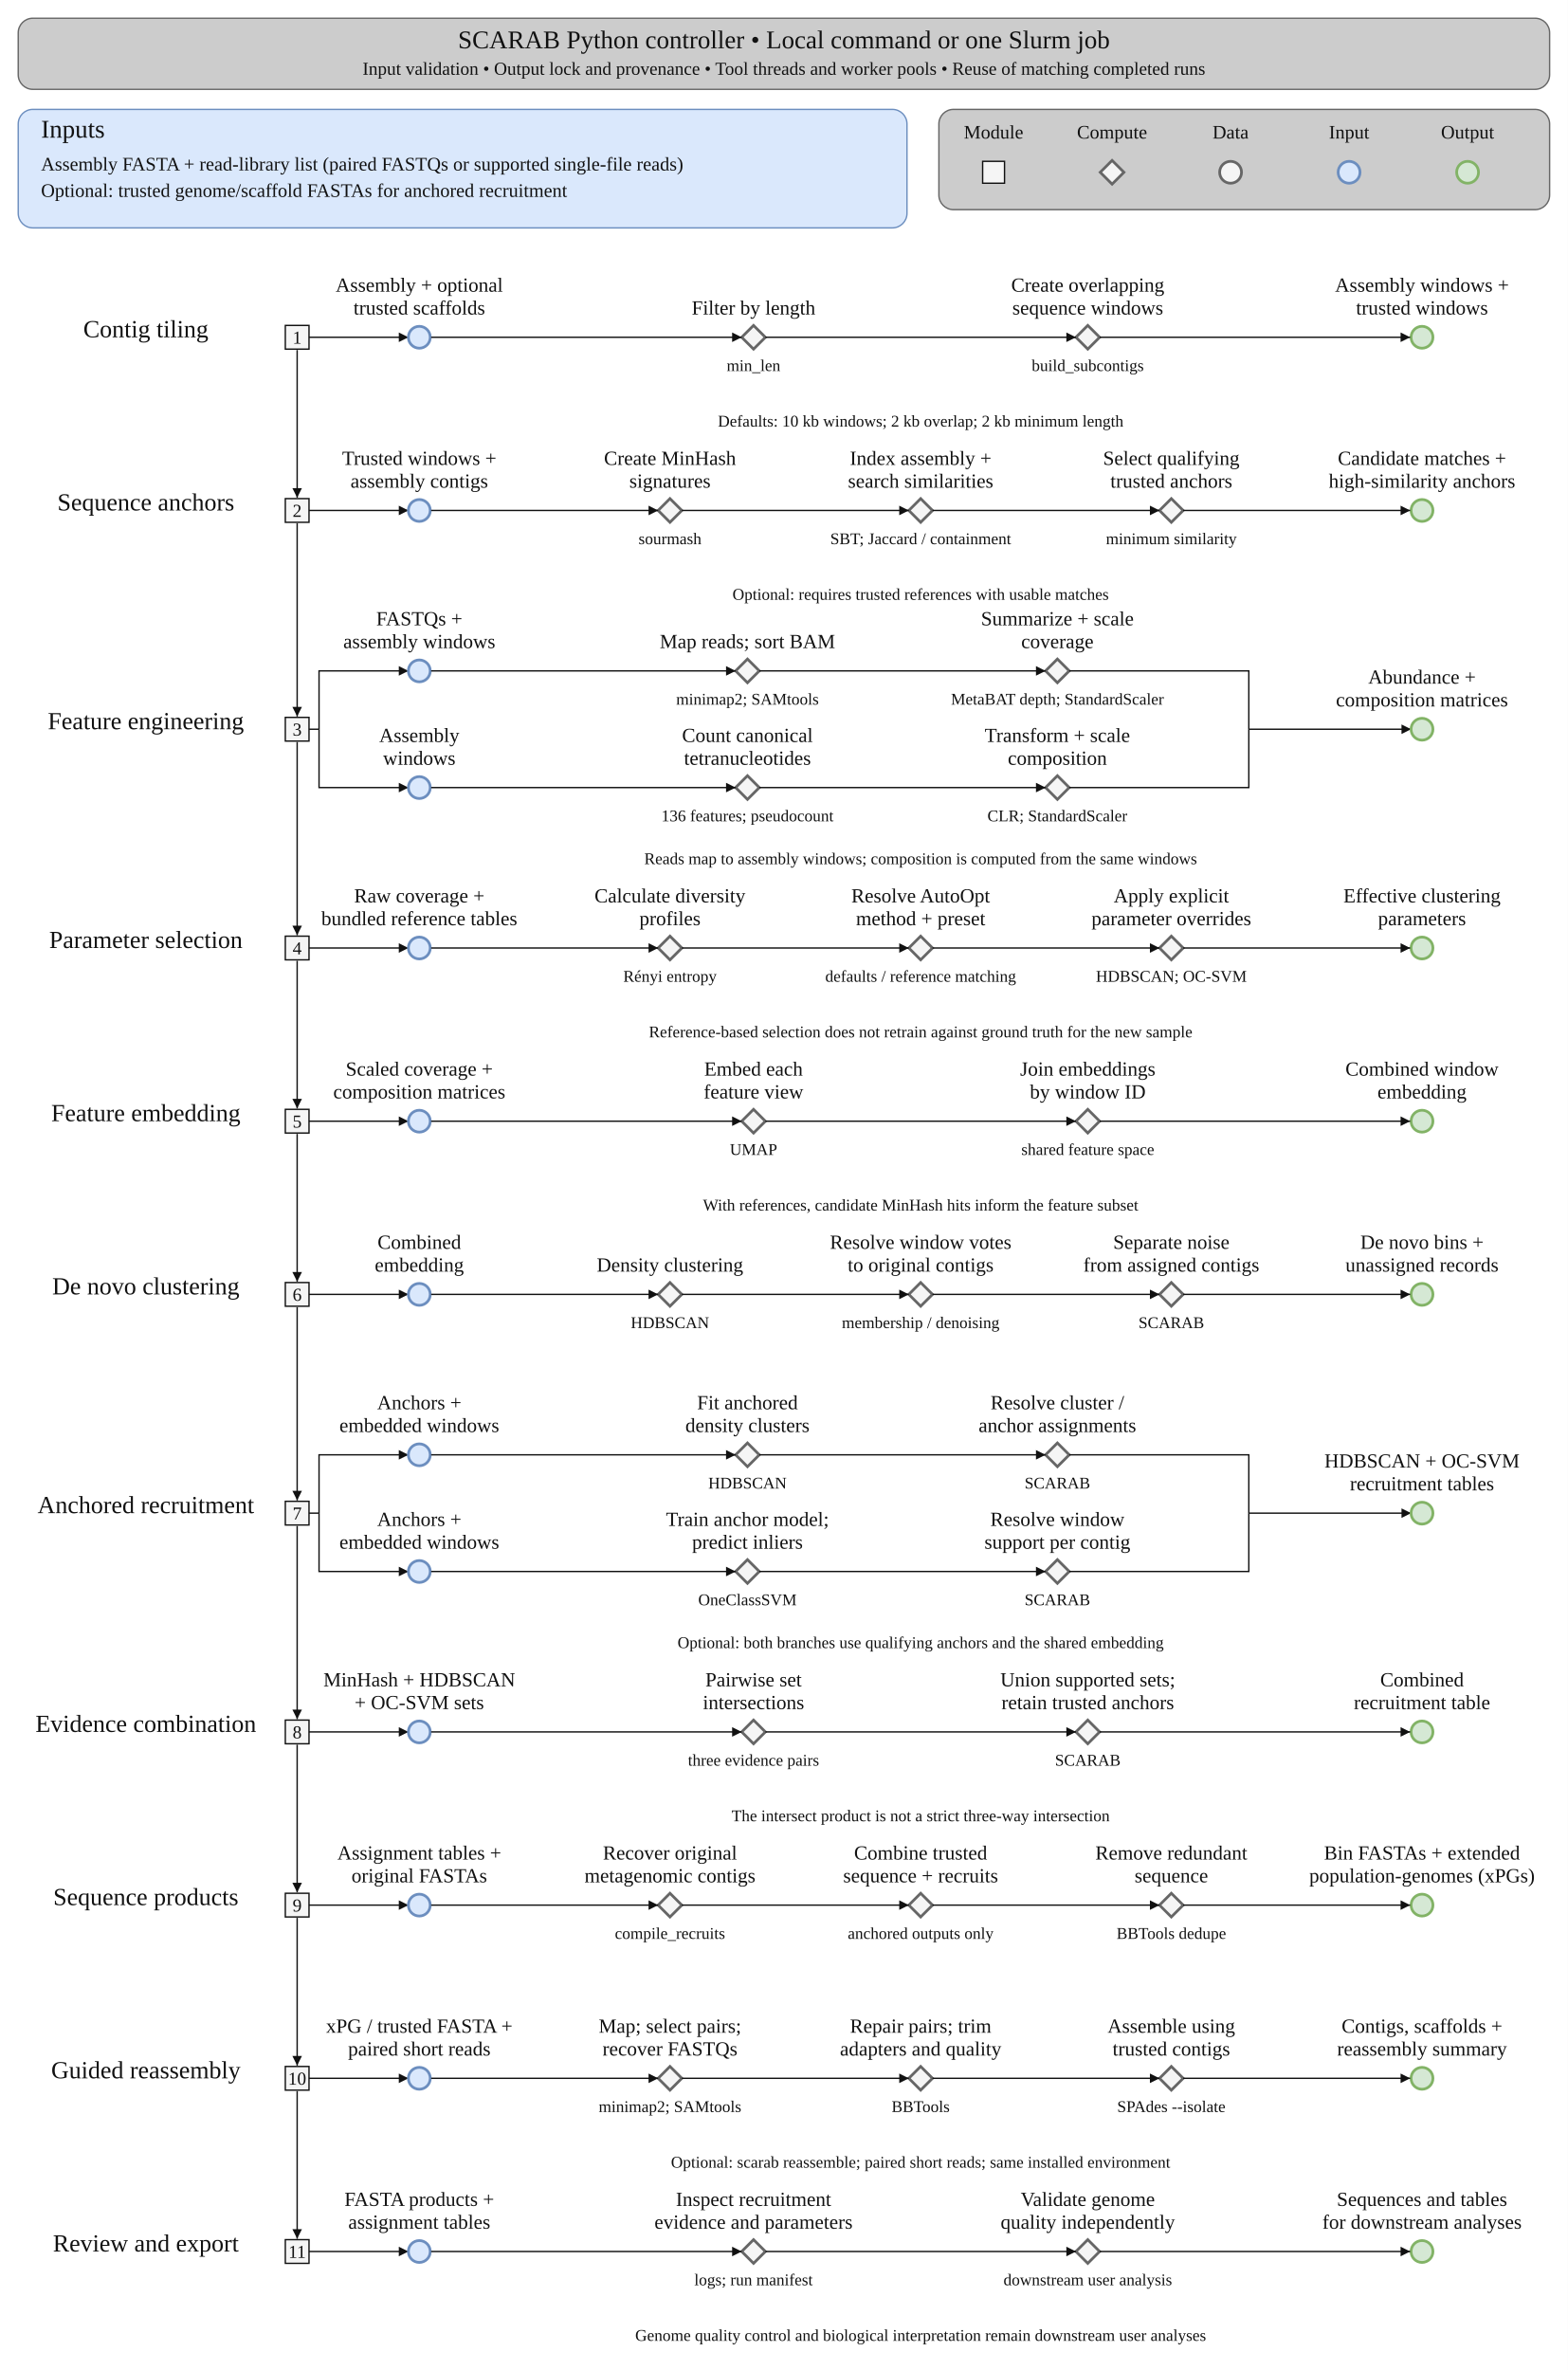
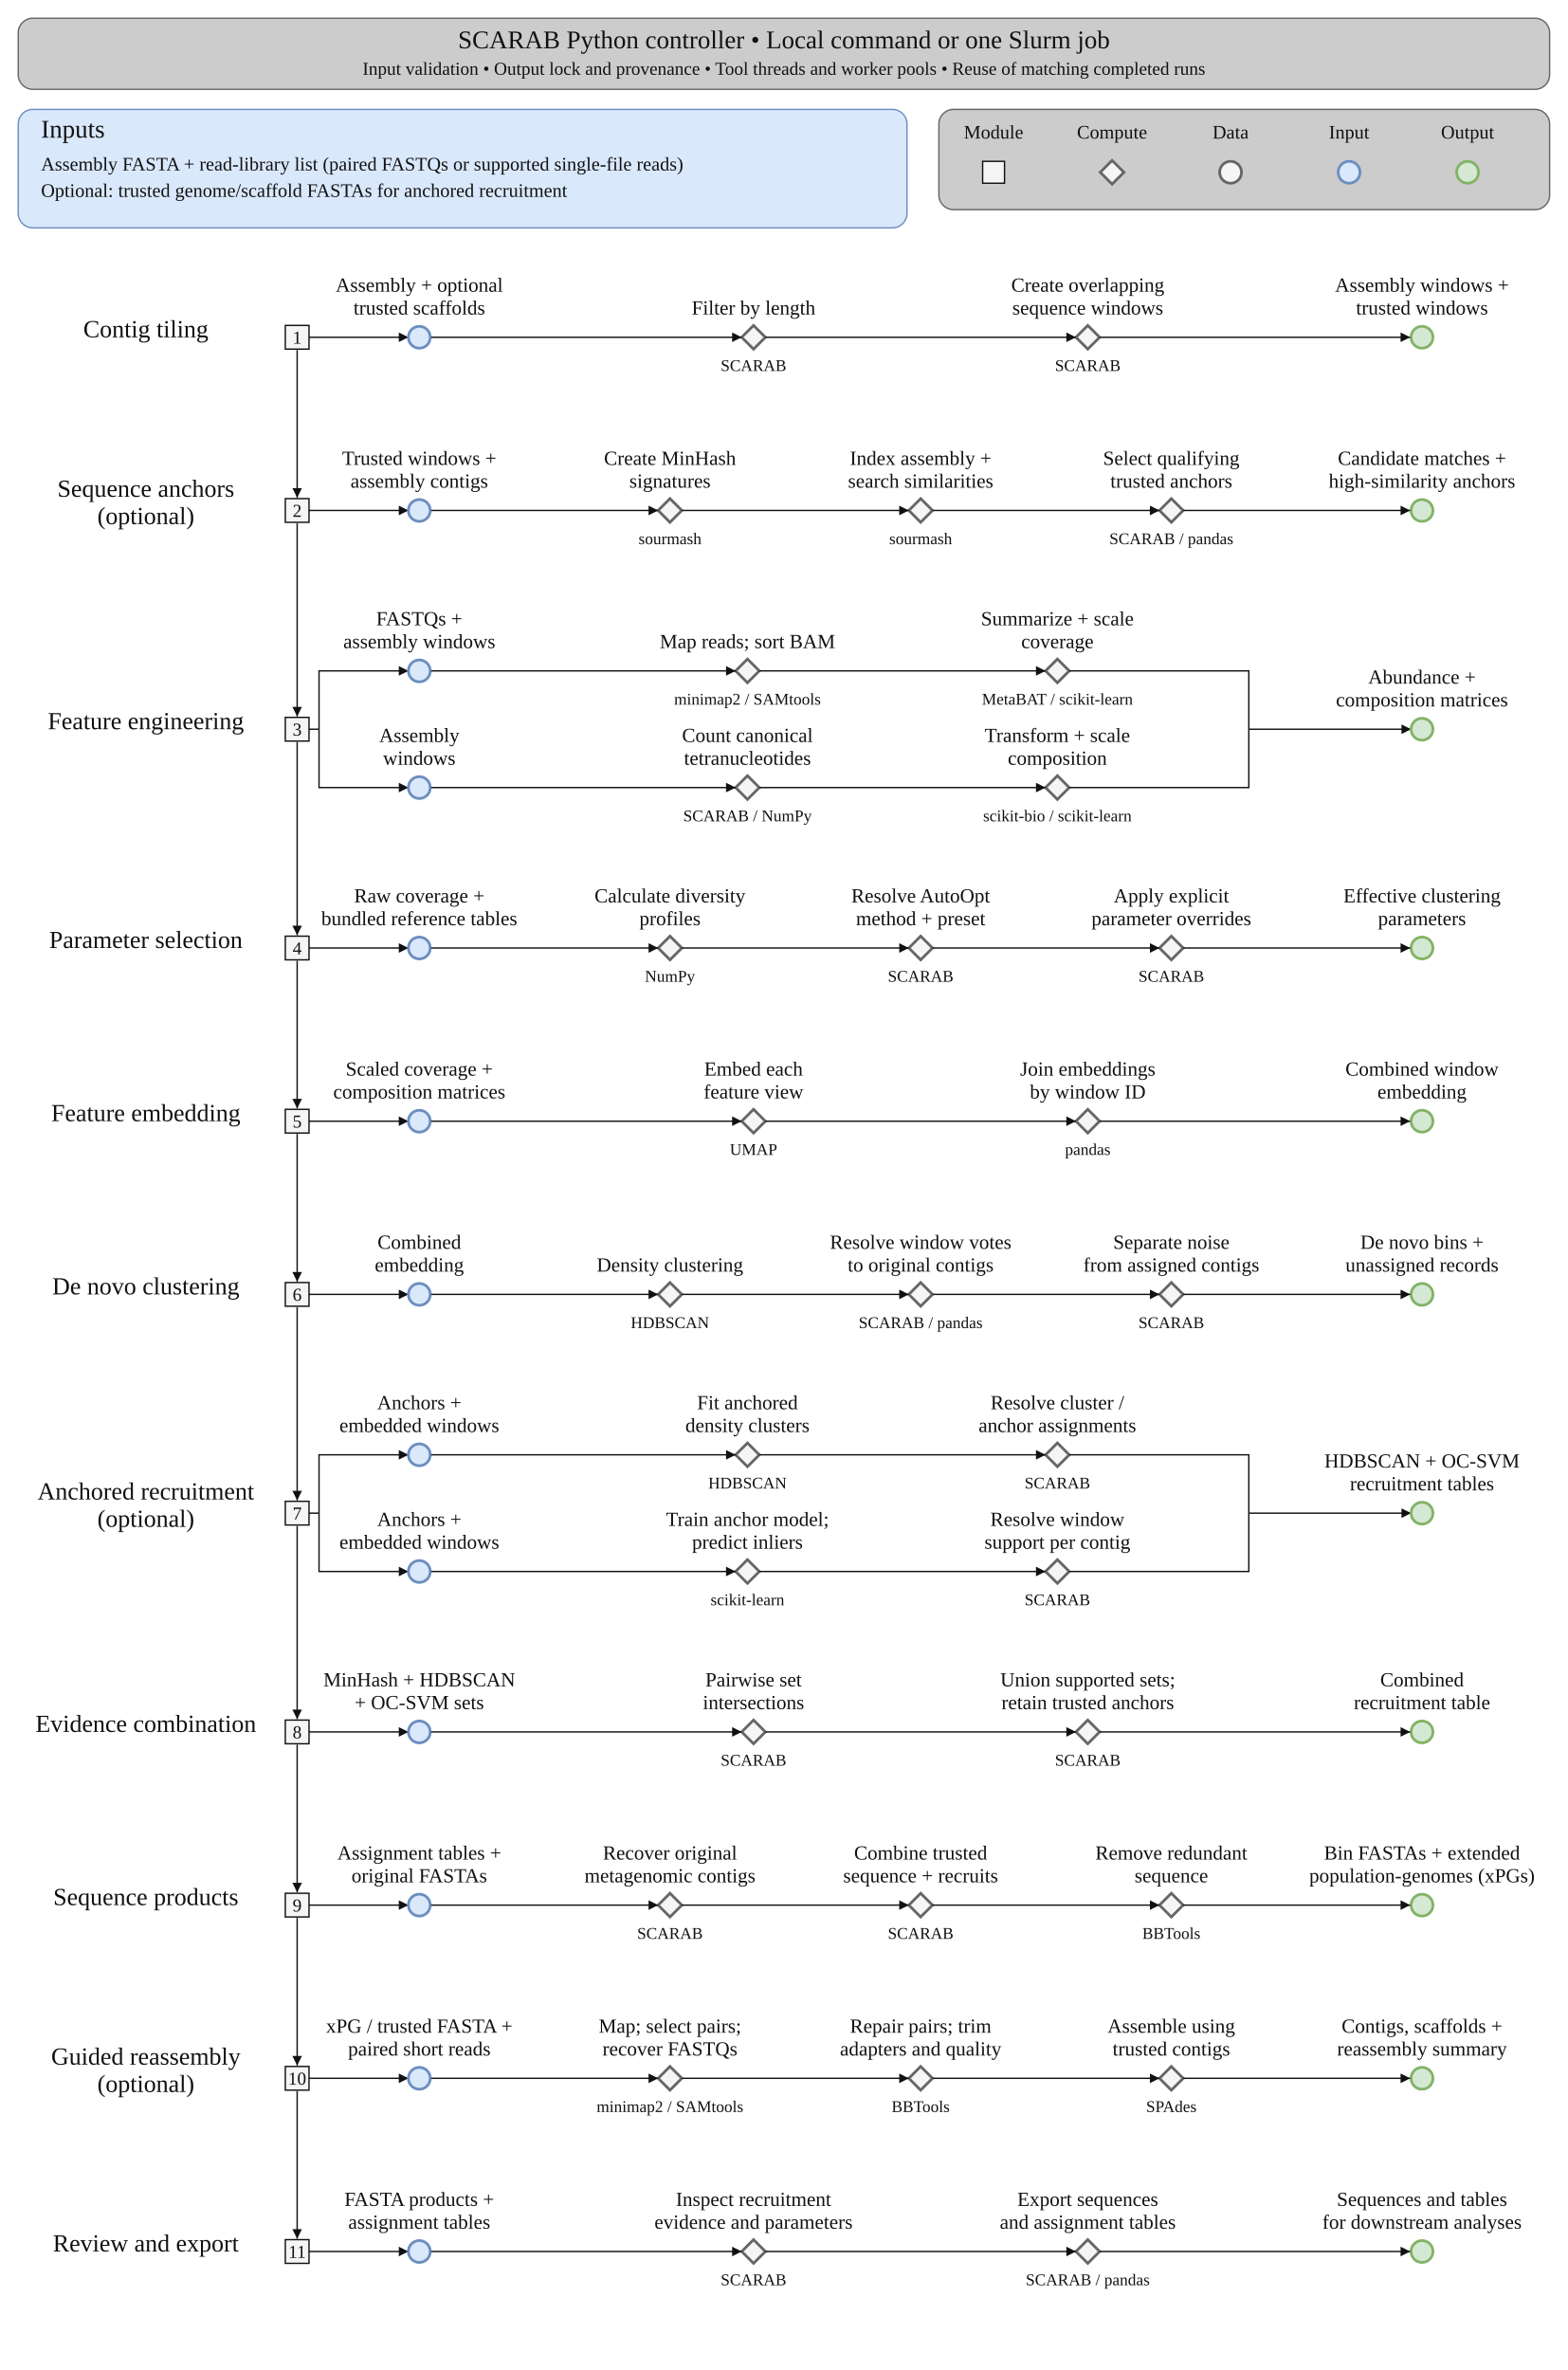
<svg xmlns="http://www.w3.org/2000/svg" width="1720" height="2600" viewBox="0 0 1720 2600" role="img" aria-labelledby="title desc">
  <rect width="100%" height="100%" fill="#ffffff" />
  <defs>
    <marker id="arrow" viewBox="0 0 10 10" refX="10" refY="5" markerWidth="7" markerHeight="7" orient="auto">
      <path d="M0 0 L10 5 L0 10 Z" fill="#111111" />
    </marker>
  </defs>
  <g font-family="Times New Roman, Times, serif" fill="#111111">
    <rect x="20" y="20" width="1680" height="78" rx="16" fill="#CCCCCC" stroke="#666666" stroke-width="1.5" />
    <text x="860" y="53" font-size="28" text-anchor="middle">SCARAB Python controller • Local command or one Slurm job</text>
    <text x="860" y="82" font-size="20" text-anchor="middle">Input validation • Output lock and provenance • Tool threads and worker pools • Reuse of matching completed runs</text>
    <rect x="20" y="120" width="975" height="130" rx="16" fill="#DAE8FC" stroke="#6C8EBF" stroke-width="1.5" />
    <text x="45" y="151" font-size="28" text-anchor="start">Inputs</text>
    <text x="45" y="187" font-size="21" text-anchor="start">Assembly FASTA + read-library list (paired FASTQs or supported single-file reads)</text>
    <text x="45" y="216" font-size="21" text-anchor="start">Optional: trusted genome/scaffold FASTAs for anchored recruitment</text>
    <rect x="1030" y="120" width="670" height="110" rx="16" fill="#CCCCCC" stroke="#666666" stroke-width="1.5" />
    <text x="1090" y="152" font-size="21" text-anchor="middle">Module</text>
    <rect x="1078" y="177" width="24" height="24" rx="0" fill="#F5F5F5" stroke="#111111" stroke-width="1.5" />
    <text x="1220" y="152" font-size="21" text-anchor="middle">Compute</text>
    <path d="M1207 189 L1220 176 L1233 189 L1220 202 Z" fill="#f5f5f5" stroke="#666666" stroke-width="3" />
    <text x="1350" y="152" font-size="21" text-anchor="middle">Data</text>
    <circle cx="1350" cy="189" r="12" fill="#F5F5F5" stroke="#666666" stroke-width="3" />
    <text x="1480" y="152" font-size="21" text-anchor="middle">Input</text>
    <circle cx="1480" cy="189" r="12" fill="#DAE8FC" stroke="#6C8EBF" stroke-width="3" />
    <text x="1610" y="152" font-size="21" text-anchor="middle">Output</text>
    <circle cx="1610" cy="189" r="12" fill="#D5E8D4" stroke="#82B366" stroke-width="3" />
    <text x="160" y="370.0" font-size="27" text-anchor="middle">Contig tiling</text>
    <rect x="313" y="357.0" width="26" height="26" rx="0" fill="#F5F5F5" stroke="#111111" stroke-width="1.5" />
    <text x="326" y="377.0" font-size="20" text-anchor="middle">1</text>
    <path d="M339 370.0 L448 370.0" fill="none" stroke="#111111" stroke-width="1.5" marker-end="url(#arrow)" />
    <circle cx="460.0" cy="370.0" r="12" fill="#DAE8FC" stroke="#6C8EBF" stroke-width="3" />
    <text x="460.0" y="320.0" font-size="22" text-anchor="middle">Assembly + optional</text>
    <text x="460.0" y="345.0" font-size="22" text-anchor="middle">trusted scaffolds</text>
    <path d="M813.667 370.0 L826.667 357.0 L839.667 370.0 L826.667 383.0 Z" fill="#f5f5f5" stroke="#666666" stroke-width="3" />
    <text x="826.667" y="345.0" font-size="22" text-anchor="middle">Filter by length</text>
-     <text x="826.667" y="407.0" font-size="18" text-anchor="middle">min_len</text>
+     <text x="826.667" y="407.0" font-size="18" text-anchor="middle">SCARAB</text>
    <path d="M1180.333 370.0 L1193.333 357.0 L1206.333 370.0 L1193.333 383.0 Z" fill="#f5f5f5" stroke="#666666" stroke-width="3" />
    <text x="1193.333" y="320.0" font-size="22" text-anchor="middle">Create overlapping</text>
    <text x="1193.333" y="345.0" font-size="22" text-anchor="middle">sequence windows</text>
-     <text x="1193.333" y="407.0" font-size="18" text-anchor="middle">build_subcontigs</text>
+     <text x="1193.333" y="407.0" font-size="18" text-anchor="middle">SCARAB</text>
    <circle cx="1560.0" cy="370.0" r="12" fill="#D5E8D4" stroke="#82B366" stroke-width="3" />
    <text x="1560.0" y="320.0" font-size="22" text-anchor="middle">Assembly windows +</text>
    <text x="1560.0" y="345.0" font-size="22" text-anchor="middle">trusted windows</text>
    <path d="M473.0 370.0 L813.667 370.0" fill="none" stroke="#111111" stroke-width="1.5" marker-end="url(#arrow)" />
    <path d="M839.667 370.0 L1180.333 370.0" fill="none" stroke="#111111" stroke-width="1.5" marker-end="url(#arrow)" />
    <path d="M1206.333 370.0 L1547.0 370.0" fill="none" stroke="#111111" stroke-width="1.5" marker-end="url(#arrow)" />
-     <text x="1010" y="468" font-size="18" text-anchor="middle">Defaults: 10 kb windows; 2 kb overlap; 2 kb minimum length</text>
    <path d="M326 384.0 L326 546.0" fill="none" stroke="#111111" stroke-width="1.5" marker-end="url(#arrow)" />
-     <text x="160" y="560.0" font-size="27" text-anchor="middle">Sequence anchors</text>
+     <text x="160" y="545.0" font-size="27" text-anchor="middle">Sequence anchors</text>
+     <text x="160" y="575.0" font-size="27" text-anchor="middle">(optional)</text>
    <rect x="313" y="547.0" width="26" height="26" rx="0" fill="#F5F5F5" stroke="#111111" stroke-width="1.5" />
    <text x="326" y="567.0" font-size="20" text-anchor="middle">2</text>
    <path d="M339 560.0 L448 560.0" fill="none" stroke="#111111" stroke-width="1.5" marker-end="url(#arrow)" />
    <circle cx="460.0" cy="560.0" r="12" fill="#DAE8FC" stroke="#6C8EBF" stroke-width="3" />
    <text x="460.0" y="510.0" font-size="22" text-anchor="middle">Trusted windows +</text>
    <text x="460.0" y="535.0" font-size="22" text-anchor="middle">assembly contigs</text>
    <path d="M722.0 560.0 L735.0 547.0 L748.0 560.0 L735.0 573.0 Z" fill="#f5f5f5" stroke="#666666" stroke-width="3" />
    <text x="735.0" y="510.0" font-size="22" text-anchor="middle">Create MinHash</text>
    <text x="735.0" y="535.0" font-size="22" text-anchor="middle">signatures</text>
    <text x="735.0" y="597.0" font-size="18" text-anchor="middle">sourmash</text>
    <path d="M997.0 560.0 L1010.0 547.0 L1023.0 560.0 L1010.0 573.0 Z" fill="#f5f5f5" stroke="#666666" stroke-width="3" />
    <text x="1010.0" y="510.0" font-size="22" text-anchor="middle">Index assembly +</text>
    <text x="1010.0" y="535.0" font-size="22" text-anchor="middle">search similarities</text>
-     <text x="1010.0" y="597.0" font-size="18" text-anchor="middle">SBT; Jaccard / containment</text>
+     <text x="1010.0" y="597.0" font-size="18" text-anchor="middle">sourmash</text>
    <path d="M1272.0 560.0 L1285.0 547.0 L1298.0 560.0 L1285.0 573.0 Z" fill="#f5f5f5" stroke="#666666" stroke-width="3" />
    <text x="1285.0" y="510.0" font-size="22" text-anchor="middle">Select qualifying</text>
    <text x="1285.0" y="535.0" font-size="22" text-anchor="middle">trusted anchors</text>
-     <text x="1285.0" y="597.0" font-size="18" text-anchor="middle">minimum similarity</text>
+     <text x="1285.0" y="597.0" font-size="18" text-anchor="middle">SCARAB / pandas</text>
    <circle cx="1560.0" cy="560.0" r="12" fill="#D5E8D4" stroke="#82B366" stroke-width="3" />
    <text x="1560.0" y="510.0" font-size="22" text-anchor="middle">Candidate matches +</text>
    <text x="1560.0" y="535.0" font-size="22" text-anchor="middle">high-similarity anchors</text>
    <path d="M473.0 560.0 L722.0 560.0" fill="none" stroke="#111111" stroke-width="1.5" marker-end="url(#arrow)" />
    <path d="M748.0 560.0 L997.0 560.0" fill="none" stroke="#111111" stroke-width="1.5" marker-end="url(#arrow)" />
    <path d="M1023.0 560.0 L1272.0 560.0" fill="none" stroke="#111111" stroke-width="1.5" marker-end="url(#arrow)" />
    <path d="M1298.0 560.0 L1547.0 560.0" fill="none" stroke="#111111" stroke-width="1.5" marker-end="url(#arrow)" />
-     <text x="1010" y="658" font-size="18" text-anchor="middle">Optional: requires trusted references with usable matches</text>
    <path d="M326 574.0 L326 786.0" fill="none" stroke="#111111" stroke-width="1.5" marker-end="url(#arrow)" />
    <text x="160" y="800.0" font-size="27" text-anchor="middle">Feature engineering</text>
    <rect x="313" y="787.0" width="26" height="26" rx="0" fill="#F5F5F5" stroke="#111111" stroke-width="1.5" />
    <text x="326" y="807.0" font-size="20" text-anchor="middle">3</text>
    <path d="M339 800.0 L350 800.0" fill="none" stroke="#111111" stroke-width="1.5" />
    <path d="M350 800.0 L350 736.0 L448 736.0" fill="none" stroke="#111111" stroke-width="1.5" marker-end="url(#arrow)" />
    <circle cx="460" cy="736.0" r="12" fill="#DAE8FC" stroke="#6C8EBF" stroke-width="3" />
    <text x="460" y="686.0" font-size="22" text-anchor="middle">FASTQs +</text>
    <text x="460" y="711.0" font-size="22" text-anchor="middle">assembly windows</text>
    <path d="M807 736.0 L820 723.0 L833 736.0 L820 749.0 Z" fill="#f5f5f5" stroke="#666666" stroke-width="3" />
    <text x="820" y="711.0" font-size="22" text-anchor="middle">Map reads; sort BAM</text>
-     <text x="820" y="773.0" font-size="18" text-anchor="middle">minimap2; SAMtools</text>
+     <text x="820" y="773.0" font-size="18" text-anchor="middle">minimap2 / SAMtools</text>
    <path d="M1147 736.0 L1160 723.0 L1173 736.0 L1160 749.0 Z" fill="#f5f5f5" stroke="#666666" stroke-width="3" />
    <text x="1160" y="686.0" font-size="22" text-anchor="middle">Summarize + scale</text>
    <text x="1160" y="711.0" font-size="22" text-anchor="middle">coverage</text>
-     <text x="1160" y="773.0" font-size="18" text-anchor="middle">MetaBAT depth; StandardScaler</text>
+     <text x="1160" y="773.0" font-size="18" text-anchor="middle">MetaBAT / scikit-learn</text>
    <path d="M473 736.0 L807 736.0" fill="none" stroke="#111111" stroke-width="1.5" marker-end="url(#arrow)" />
    <path d="M833 736.0 L1147 736.0" fill="none" stroke="#111111" stroke-width="1.5" marker-end="url(#arrow)" />
    <path d="M1173 736.0 L1370 736.0 L1370 800.0" fill="none" stroke="#111111" stroke-width="1.5" />
    <path d="M350 800.0 L350 864.0 L448 864.0" fill="none" stroke="#111111" stroke-width="1.5" marker-end="url(#arrow)" />
    <circle cx="460" cy="864.0" r="12" fill="#DAE8FC" stroke="#6C8EBF" stroke-width="3" />
    <text x="460" y="814.0" font-size="22" text-anchor="middle">Assembly</text>
    <text x="460" y="839.0" font-size="22" text-anchor="middle">windows</text>
    <path d="M807 864.0 L820 851.0 L833 864.0 L820 877.0 Z" fill="#f5f5f5" stroke="#666666" stroke-width="3" />
    <text x="820" y="814.0" font-size="22" text-anchor="middle">Count canonical</text>
    <text x="820" y="839.0" font-size="22" text-anchor="middle">tetranucleotides</text>
-     <text x="820" y="901.0" font-size="18" text-anchor="middle">136 features; pseudocount</text>
+     <text x="820" y="901.0" font-size="18" text-anchor="middle">SCARAB / NumPy</text>
    <path d="M1147 864.0 L1160 851.0 L1173 864.0 L1160 877.0 Z" fill="#f5f5f5" stroke="#666666" stroke-width="3" />
    <text x="1160" y="814.0" font-size="22" text-anchor="middle">Transform + scale</text>
    <text x="1160" y="839.0" font-size="22" text-anchor="middle">composition</text>
-     <text x="1160" y="901.0" font-size="18" text-anchor="middle">CLR; StandardScaler</text>
+     <text x="1160" y="901.0" font-size="18" text-anchor="middle">scikit-bio / scikit-learn</text>
    <path d="M473 864.0 L807 864.0" fill="none" stroke="#111111" stroke-width="1.5" marker-end="url(#arrow)" />
    <path d="M833 864.0 L1147 864.0" fill="none" stroke="#111111" stroke-width="1.5" marker-end="url(#arrow)" />
    <path d="M1173 864.0 L1370 864.0 L1370 800.0" fill="none" stroke="#111111" stroke-width="1.5" />
    <path d="M1370 800.0 L1548 800.0" fill="none" stroke="#111111" stroke-width="1.5" marker-end="url(#arrow)" />
    <circle cx="1560" cy="800.0" r="12" fill="#D5E8D4" stroke="#82B366" stroke-width="3" />
    <text x="1560" y="750.0" font-size="22" text-anchor="middle">Abundance +</text>
    <text x="1560" y="775.0" font-size="22" text-anchor="middle">composition matrices</text>
-     <text x="1010" y="948" font-size="18" text-anchor="middle">Reads map to assembly windows; composition is computed from the same windows</text>
    <path d="M326 814.0 L326 1026.0" fill="none" stroke="#111111" stroke-width="1.5" marker-end="url(#arrow)" />
    <text x="160" y="1040.0" font-size="27" text-anchor="middle">Parameter selection</text>
    <rect x="313" y="1027.0" width="26" height="26" rx="0" fill="#F5F5F5" stroke="#111111" stroke-width="1.5" />
    <text x="326" y="1047.0" font-size="20" text-anchor="middle">4</text>
    <path d="M339 1040.0 L448 1040.0" fill="none" stroke="#111111" stroke-width="1.5" marker-end="url(#arrow)" />
    <circle cx="460.0" cy="1040.0" r="12" fill="#DAE8FC" stroke="#6C8EBF" stroke-width="3" />
    <text x="460.0" y="990.0" font-size="22" text-anchor="middle">Raw coverage +</text>
    <text x="460.0" y="1015.0" font-size="22" text-anchor="middle">bundled reference tables</text>
    <path d="M722.0 1040.0 L735.0 1027.0 L748.0 1040.0 L735.0 1053.0 Z" fill="#f5f5f5" stroke="#666666" stroke-width="3" />
    <text x="735.0" y="990.0" font-size="22" text-anchor="middle">Calculate diversity</text>
    <text x="735.0" y="1015.0" font-size="22" text-anchor="middle">profiles</text>
-     <text x="735.0" y="1077.0" font-size="18" text-anchor="middle">Rényi entropy</text>
+     <text x="735.0" y="1077.0" font-size="18" text-anchor="middle">NumPy</text>
    <path d="M997.0 1040.0 L1010.0 1027.0 L1023.0 1040.0 L1010.0 1053.0 Z" fill="#f5f5f5" stroke="#666666" stroke-width="3" />
    <text x="1010.0" y="990.0" font-size="22" text-anchor="middle">Resolve AutoOpt</text>
    <text x="1010.0" y="1015.0" font-size="22" text-anchor="middle">method + preset</text>
-     <text x="1010.0" y="1077.0" font-size="18" text-anchor="middle">defaults / reference matching</text>
+     <text x="1010.0" y="1077.0" font-size="18" text-anchor="middle">SCARAB</text>
    <path d="M1272.0 1040.0 L1285.0 1027.0 L1298.0 1040.0 L1285.0 1053.0 Z" fill="#f5f5f5" stroke="#666666" stroke-width="3" />
    <text x="1285.0" y="990.0" font-size="22" text-anchor="middle">Apply explicit</text>
    <text x="1285.0" y="1015.0" font-size="22" text-anchor="middle">parameter overrides</text>
-     <text x="1285.0" y="1077.0" font-size="18" text-anchor="middle">HDBSCAN; OC-SVM</text>
+     <text x="1285.0" y="1077.0" font-size="18" text-anchor="middle">SCARAB</text>
    <circle cx="1560.0" cy="1040.0" r="12" fill="#D5E8D4" stroke="#82B366" stroke-width="3" />
    <text x="1560.0" y="990.0" font-size="22" text-anchor="middle">Effective clustering</text>
    <text x="1560.0" y="1015.0" font-size="22" text-anchor="middle">parameters</text>
    <path d="M473.0 1040.0 L722.0 1040.0" fill="none" stroke="#111111" stroke-width="1.5" marker-end="url(#arrow)" />
    <path d="M748.0 1040.0 L997.0 1040.0" fill="none" stroke="#111111" stroke-width="1.5" marker-end="url(#arrow)" />
    <path d="M1023.0 1040.0 L1272.0 1040.0" fill="none" stroke="#111111" stroke-width="1.5" marker-end="url(#arrow)" />
    <path d="M1298.0 1040.0 L1547.0 1040.0" fill="none" stroke="#111111" stroke-width="1.5" marker-end="url(#arrow)" />
-     <text x="1010" y="1138" font-size="18" text-anchor="middle">Reference-based selection does not retrain against ground truth for the new sample</text>
    <path d="M326 1054.0 L326 1216.0" fill="none" stroke="#111111" stroke-width="1.5" marker-end="url(#arrow)" />
    <text x="160" y="1230.0" font-size="27" text-anchor="middle">Feature embedding</text>
    <rect x="313" y="1217.0" width="26" height="26" rx="0" fill="#F5F5F5" stroke="#111111" stroke-width="1.5" />
    <text x="326" y="1237.0" font-size="20" text-anchor="middle">5</text>
    <path d="M339 1230.0 L448 1230.0" fill="none" stroke="#111111" stroke-width="1.5" marker-end="url(#arrow)" />
    <circle cx="460.0" cy="1230.0" r="12" fill="#DAE8FC" stroke="#6C8EBF" stroke-width="3" />
    <text x="460.0" y="1180.0" font-size="22" text-anchor="middle">Scaled coverage +</text>
    <text x="460.0" y="1205.0" font-size="22" text-anchor="middle">composition matrices</text>
    <path d="M813.667 1230.0 L826.667 1217.0 L839.667 1230.0 L826.667 1243.0 Z" fill="#f5f5f5" stroke="#666666" stroke-width="3" />
    <text x="826.667" y="1180.0" font-size="22" text-anchor="middle">Embed each</text>
    <text x="826.667" y="1205.0" font-size="22" text-anchor="middle">feature view</text>
    <text x="826.667" y="1267.0" font-size="18" text-anchor="middle">UMAP</text>
    <path d="M1180.333 1230.0 L1193.333 1217.0 L1206.333 1230.0 L1193.333 1243.0 Z" fill="#f5f5f5" stroke="#666666" stroke-width="3" />
    <text x="1193.333" y="1180.0" font-size="22" text-anchor="middle">Join embeddings</text>
    <text x="1193.333" y="1205.0" font-size="22" text-anchor="middle">by window ID</text>
-     <text x="1193.333" y="1267.0" font-size="18" text-anchor="middle">shared feature space</text>
+     <text x="1193.333" y="1267.0" font-size="18" text-anchor="middle">pandas</text>
    <circle cx="1560.0" cy="1230.0" r="12" fill="#D5E8D4" stroke="#82B366" stroke-width="3" />
    <text x="1560.0" y="1180.0" font-size="22" text-anchor="middle">Combined window</text>
    <text x="1560.0" y="1205.0" font-size="22" text-anchor="middle">embedding</text>
    <path d="M473.0 1230.0 L813.667 1230.0" fill="none" stroke="#111111" stroke-width="1.5" marker-end="url(#arrow)" />
    <path d="M839.667 1230.0 L1180.333 1230.0" fill="none" stroke="#111111" stroke-width="1.5" marker-end="url(#arrow)" />
    <path d="M1206.333 1230.0 L1547.0 1230.0" fill="none" stroke="#111111" stroke-width="1.5" marker-end="url(#arrow)" />
-     <text x="1010" y="1328" font-size="18" text-anchor="middle">With references, candidate MinHash hits inform the feature subset</text>
    <path d="M326 1244.0 L326 1406.0" fill="none" stroke="#111111" stroke-width="1.5" marker-end="url(#arrow)" />
    <text x="160" y="1420.0" font-size="27" text-anchor="middle">De novo clustering</text>
    <rect x="313" y="1407.0" width="26" height="26" rx="0" fill="#F5F5F5" stroke="#111111" stroke-width="1.5" />
    <text x="326" y="1427.0" font-size="20" text-anchor="middle">6</text>
    <path d="M339 1420.0 L448 1420.0" fill="none" stroke="#111111" stroke-width="1.5" marker-end="url(#arrow)" />
    <circle cx="460.0" cy="1420.0" r="12" fill="#DAE8FC" stroke="#6C8EBF" stroke-width="3" />
    <text x="460.0" y="1370.0" font-size="22" text-anchor="middle">Combined</text>
    <text x="460.0" y="1395.0" font-size="22" text-anchor="middle">embedding</text>
    <path d="M722.0 1420.0 L735.0 1407.0 L748.0 1420.0 L735.0 1433.0 Z" fill="#f5f5f5" stroke="#666666" stroke-width="3" />
    <text x="735.0" y="1395.0" font-size="22" text-anchor="middle">Density clustering</text>
    <text x="735.0" y="1457.0" font-size="18" text-anchor="middle">HDBSCAN</text>
    <path d="M997.0 1420.0 L1010.0 1407.0 L1023.0 1420.0 L1010.0 1433.0 Z" fill="#f5f5f5" stroke="#666666" stroke-width="3" />
    <text x="1010.0" y="1370.0" font-size="22" text-anchor="middle">Resolve window votes</text>
    <text x="1010.0" y="1395.0" font-size="22" text-anchor="middle">to original contigs</text>
-     <text x="1010.0" y="1457.0" font-size="18" text-anchor="middle">membership / denoising</text>
+     <text x="1010.0" y="1457.0" font-size="18" text-anchor="middle">SCARAB / pandas</text>
    <path d="M1272.0 1420.0 L1285.0 1407.0 L1298.0 1420.0 L1285.0 1433.0 Z" fill="#f5f5f5" stroke="#666666" stroke-width="3" />
    <text x="1285.0" y="1370.0" font-size="22" text-anchor="middle">Separate noise</text>
    <text x="1285.0" y="1395.0" font-size="22" text-anchor="middle">from assigned contigs</text>
    <text x="1285.0" y="1457.0" font-size="18" text-anchor="middle">SCARAB</text>
    <circle cx="1560.0" cy="1420.0" r="12" fill="#D5E8D4" stroke="#82B366" stroke-width="3" />
    <text x="1560.0" y="1370.0" font-size="22" text-anchor="middle">De novo bins +</text>
    <text x="1560.0" y="1395.0" font-size="22" text-anchor="middle">unassigned records</text>
    <path d="M473.0 1420.0 L722.0 1420.0" fill="none" stroke="#111111" stroke-width="1.5" marker-end="url(#arrow)" />
    <path d="M748.0 1420.0 L997.0 1420.0" fill="none" stroke="#111111" stroke-width="1.5" marker-end="url(#arrow)" />
    <path d="M1023.0 1420.0 L1272.0 1420.0" fill="none" stroke="#111111" stroke-width="1.5" marker-end="url(#arrow)" />
    <path d="M1298.0 1420.0 L1547.0 1420.0" fill="none" stroke="#111111" stroke-width="1.5" marker-end="url(#arrow)" />
    <path d="M326 1434.0 L326 1646.0" fill="none" stroke="#111111" stroke-width="1.5" marker-end="url(#arrow)" />
-     <text x="160" y="1660.0" font-size="27" text-anchor="middle">Anchored recruitment</text>
+     <text x="160" y="1645.0" font-size="27" text-anchor="middle">Anchored recruitment</text>
+     <text x="160" y="1675.0" font-size="27" text-anchor="middle">(optional)</text>
    <rect x="313" y="1647.0" width="26" height="26" rx="0" fill="#F5F5F5" stroke="#111111" stroke-width="1.5" />
    <text x="326" y="1667.0" font-size="20" text-anchor="middle">7</text>
    <path d="M339 1660.0 L350 1660.0" fill="none" stroke="#111111" stroke-width="1.5" />
    <path d="M350 1660.0 L350 1596.0 L448 1596.0" fill="none" stroke="#111111" stroke-width="1.5" marker-end="url(#arrow)" />
    <circle cx="460" cy="1596.0" r="12" fill="#DAE8FC" stroke="#6C8EBF" stroke-width="3" />
    <text x="460" y="1546.0" font-size="22" text-anchor="middle">Anchors +</text>
    <text x="460" y="1571.0" font-size="22" text-anchor="middle">embedded windows</text>
    <path d="M807 1596.0 L820 1583.0 L833 1596.0 L820 1609.0 Z" fill="#f5f5f5" stroke="#666666" stroke-width="3" />
    <text x="820" y="1546.0" font-size="22" text-anchor="middle">Fit anchored</text>
    <text x="820" y="1571.0" font-size="22" text-anchor="middle">density clusters</text>
    <text x="820" y="1633.0" font-size="18" text-anchor="middle">HDBSCAN</text>
    <path d="M1147 1596.0 L1160 1583.0 L1173 1596.0 L1160 1609.0 Z" fill="#f5f5f5" stroke="#666666" stroke-width="3" />
    <text x="1160" y="1546.0" font-size="22" text-anchor="middle">Resolve cluster /</text>
    <text x="1160" y="1571.0" font-size="22" text-anchor="middle">anchor assignments</text>
    <text x="1160" y="1633.0" font-size="18" text-anchor="middle">SCARAB</text>
    <path d="M473 1596.0 L807 1596.0" fill="none" stroke="#111111" stroke-width="1.5" marker-end="url(#arrow)" />
    <path d="M833 1596.0 L1147 1596.0" fill="none" stroke="#111111" stroke-width="1.5" marker-end="url(#arrow)" />
    <path d="M1173 1596.0 L1370 1596.0 L1370 1660.0" fill="none" stroke="#111111" stroke-width="1.5" />
    <path d="M350 1660.0 L350 1724.0 L448 1724.0" fill="none" stroke="#111111" stroke-width="1.5" marker-end="url(#arrow)" />
    <circle cx="460" cy="1724.0" r="12" fill="#DAE8FC" stroke="#6C8EBF" stroke-width="3" />
    <text x="460" y="1674.0" font-size="22" text-anchor="middle">Anchors +</text>
    <text x="460" y="1699.0" font-size="22" text-anchor="middle">embedded windows</text>
    <path d="M807 1724.0 L820 1711.0 L833 1724.0 L820 1737.0 Z" fill="#f5f5f5" stroke="#666666" stroke-width="3" />
    <text x="820" y="1674.0" font-size="22" text-anchor="middle">Train anchor model;</text>
    <text x="820" y="1699.0" font-size="22" text-anchor="middle">predict inliers</text>
-     <text x="820" y="1761.0" font-size="18" text-anchor="middle">OneClassSVM</text>
+     <text x="820" y="1761.0" font-size="18" text-anchor="middle">scikit-learn</text>
    <path d="M1147 1724.0 L1160 1711.0 L1173 1724.0 L1160 1737.0 Z" fill="#f5f5f5" stroke="#666666" stroke-width="3" />
    <text x="1160" y="1674.0" font-size="22" text-anchor="middle">Resolve window</text>
    <text x="1160" y="1699.0" font-size="22" text-anchor="middle">support per contig</text>
    <text x="1160" y="1761.0" font-size="18" text-anchor="middle">SCARAB</text>
    <path d="M473 1724.0 L807 1724.0" fill="none" stroke="#111111" stroke-width="1.5" marker-end="url(#arrow)" />
    <path d="M833 1724.0 L1147 1724.0" fill="none" stroke="#111111" stroke-width="1.5" marker-end="url(#arrow)" />
    <path d="M1173 1724.0 L1370 1724.0 L1370 1660.0" fill="none" stroke="#111111" stroke-width="1.5" />
    <path d="M1370 1660.0 L1548 1660.0" fill="none" stroke="#111111" stroke-width="1.5" marker-end="url(#arrow)" />
    <circle cx="1560" cy="1660.0" r="12" fill="#D5E8D4" stroke="#82B366" stroke-width="3" />
    <text x="1560" y="1610.0" font-size="22" text-anchor="middle">HDBSCAN + OC-SVM</text>
    <text x="1560" y="1635.0" font-size="22" text-anchor="middle">recruitment tables</text>
-     <text x="1010" y="1808" font-size="18" text-anchor="middle">Optional: both branches use qualifying anchors and the shared embedding</text>
    <path d="M326 1674.0 L326 1886.0" fill="none" stroke="#111111" stroke-width="1.5" marker-end="url(#arrow)" />
    <text x="160" y="1900.0" font-size="27" text-anchor="middle">Evidence combination</text>
    <rect x="313" y="1887.0" width="26" height="26" rx="0" fill="#F5F5F5" stroke="#111111" stroke-width="1.5" />
    <text x="326" y="1907.0" font-size="20" text-anchor="middle">8</text>
    <path d="M339 1900.0 L448 1900.0" fill="none" stroke="#111111" stroke-width="1.5" marker-end="url(#arrow)" />
    <circle cx="460.0" cy="1900.0" r="12" fill="#DAE8FC" stroke="#6C8EBF" stroke-width="3" />
    <text x="460.0" y="1850.0" font-size="22" text-anchor="middle">MinHash + HDBSCAN</text>
    <text x="460.0" y="1875.0" font-size="22" text-anchor="middle">+ OC-SVM sets</text>
    <path d="M813.667 1900.0 L826.667 1887.0 L839.667 1900.0 L826.667 1913.0 Z" fill="#f5f5f5" stroke="#666666" stroke-width="3" />
    <text x="826.667" y="1850.0" font-size="22" text-anchor="middle">Pairwise set</text>
    <text x="826.667" y="1875.0" font-size="22" text-anchor="middle">intersections</text>
-     <text x="826.667" y="1937.0" font-size="18" text-anchor="middle">three evidence pairs</text>
+     <text x="826.667" y="1937.0" font-size="18" text-anchor="middle">SCARAB</text>
    <path d="M1180.333 1900.0 L1193.333 1887.0 L1206.333 1900.0 L1193.333 1913.0 Z" fill="#f5f5f5" stroke="#666666" stroke-width="3" />
    <text x="1193.333" y="1850.0" font-size="22" text-anchor="middle">Union supported sets;</text>
    <text x="1193.333" y="1875.0" font-size="22" text-anchor="middle">retain trusted anchors</text>
    <text x="1193.333" y="1937.0" font-size="18" text-anchor="middle">SCARAB</text>
    <circle cx="1560.0" cy="1900.0" r="12" fill="#D5E8D4" stroke="#82B366" stroke-width="3" />
    <text x="1560.0" y="1850.0" font-size="22" text-anchor="middle">Combined</text>
    <text x="1560.0" y="1875.0" font-size="22" text-anchor="middle">recruitment table</text>
    <path d="M473.0 1900.0 L813.667 1900.0" fill="none" stroke="#111111" stroke-width="1.5" marker-end="url(#arrow)" />
    <path d="M839.667 1900.0 L1180.333 1900.0" fill="none" stroke="#111111" stroke-width="1.5" marker-end="url(#arrow)" />
    <path d="M1206.333 1900.0 L1547.0 1900.0" fill="none" stroke="#111111" stroke-width="1.5" marker-end="url(#arrow)" />
-     <text x="1010" y="1998" font-size="18" text-anchor="middle">The intersect product is not a strict three-way intersection</text>
    <path d="M326 1914.0 L326 2076.0" fill="none" stroke="#111111" stroke-width="1.5" marker-end="url(#arrow)" />
    <text x="160" y="2090.0" font-size="27" text-anchor="middle">Sequence products</text>
    <rect x="313" y="2077.0" width="26" height="26" rx="0" fill="#F5F5F5" stroke="#111111" stroke-width="1.5" />
    <text x="326" y="2097.0" font-size="20" text-anchor="middle">9</text>
    <path d="M339 2090.0 L448 2090.0" fill="none" stroke="#111111" stroke-width="1.5" marker-end="url(#arrow)" />
    <circle cx="460.0" cy="2090.0" r="12" fill="#DAE8FC" stroke="#6C8EBF" stroke-width="3" />
    <text x="460.0" y="2040.0" font-size="22" text-anchor="middle">Assignment tables +</text>
    <text x="460.0" y="2065.0" font-size="22" text-anchor="middle">original FASTAs</text>
    <path d="M722.0 2090.0 L735.0 2077.0 L748.0 2090.0 L735.0 2103.0 Z" fill="#f5f5f5" stroke="#666666" stroke-width="3" />
    <text x="735.0" y="2040.0" font-size="22" text-anchor="middle">Recover original</text>
    <text x="735.0" y="2065.0" font-size="22" text-anchor="middle">metagenomic contigs</text>
-     <text x="735.0" y="2127.0" font-size="18" text-anchor="middle">compile_recruits</text>
+     <text x="735.0" y="2127.0" font-size="18" text-anchor="middle">SCARAB</text>
    <path d="M997.0 2090.0 L1010.0 2077.0 L1023.0 2090.0 L1010.0 2103.0 Z" fill="#f5f5f5" stroke="#666666" stroke-width="3" />
    <text x="1010.0" y="2040.0" font-size="22" text-anchor="middle">Combine trusted</text>
    <text x="1010.0" y="2065.0" font-size="22" text-anchor="middle">sequence + recruits</text>
-     <text x="1010.0" y="2127.0" font-size="18" text-anchor="middle">anchored outputs only</text>
+     <text x="1010.0" y="2127.0" font-size="18" text-anchor="middle">SCARAB</text>
    <path d="M1272.0 2090.0 L1285.0 2077.0 L1298.0 2090.0 L1285.0 2103.0 Z" fill="#f5f5f5" stroke="#666666" stroke-width="3" />
    <text x="1285.0" y="2040.0" font-size="22" text-anchor="middle">Remove redundant</text>
    <text x="1285.0" y="2065.0" font-size="22" text-anchor="middle">sequence</text>
-     <text x="1285.0" y="2127.0" font-size="18" text-anchor="middle">BBTools dedupe</text>
+     <text x="1285.0" y="2127.0" font-size="18" text-anchor="middle">BBTools</text>
    <circle cx="1560.0" cy="2090.0" r="12" fill="#D5E8D4" stroke="#82B366" stroke-width="3" />
    <text x="1560.0" y="2040.0" font-size="22" text-anchor="middle">Bin FASTAs + extended</text>
    <text x="1560.0" y="2065.0" font-size="22" text-anchor="middle">population-genomes (xPGs)</text>
    <path d="M473.0 2090.0 L722.0 2090.0" fill="none" stroke="#111111" stroke-width="1.5" marker-end="url(#arrow)" />
    <path d="M748.0 2090.0 L997.0 2090.0" fill="none" stroke="#111111" stroke-width="1.5" marker-end="url(#arrow)" />
    <path d="M1023.0 2090.0 L1272.0 2090.0" fill="none" stroke="#111111" stroke-width="1.5" marker-end="url(#arrow)" />
    <path d="M1298.0 2090.0 L1547.0 2090.0" fill="none" stroke="#111111" stroke-width="1.5" marker-end="url(#arrow)" />
    <path d="M326 2104.0 L326 2266.0" fill="none" stroke="#111111" stroke-width="1.5" marker-end="url(#arrow)" />
-     <text x="160" y="2280.0" font-size="27" text-anchor="middle">Guided reassembly</text>
+     <text x="160" y="2265.0" font-size="27" text-anchor="middle">Guided reassembly</text>
+     <text x="160" y="2295.0" font-size="27" text-anchor="middle">(optional)</text>
    <rect x="313" y="2267.0" width="26" height="26" rx="0" fill="#F5F5F5" stroke="#111111" stroke-width="1.5" />
    <text x="326" y="2287.0" font-size="20" text-anchor="middle">10</text>
    <path d="M339 2280.0 L448 2280.0" fill="none" stroke="#111111" stroke-width="1.5" marker-end="url(#arrow)" />
    <circle cx="460.0" cy="2280.0" r="12" fill="#DAE8FC" stroke="#6C8EBF" stroke-width="3" />
    <text x="460.0" y="2230.0" font-size="22" text-anchor="middle">xPG / trusted FASTA +</text>
    <text x="460.0" y="2255.0" font-size="22" text-anchor="middle">paired short reads</text>
    <path d="M722.0 2280.0 L735.0 2267.0 L748.0 2280.0 L735.0 2293.0 Z" fill="#f5f5f5" stroke="#666666" stroke-width="3" />
    <text x="735.0" y="2230.0" font-size="22" text-anchor="middle">Map; select pairs;</text>
    <text x="735.0" y="2255.0" font-size="22" text-anchor="middle">recover FASTQs</text>
-     <text x="735.0" y="2317.0" font-size="18" text-anchor="middle">minimap2; SAMtools</text>
+     <text x="735.0" y="2317.0" font-size="18" text-anchor="middle">minimap2 / SAMtools</text>
    <path d="M997.0 2280.0 L1010.0 2267.0 L1023.0 2280.0 L1010.0 2293.0 Z" fill="#f5f5f5" stroke="#666666" stroke-width="3" />
    <text x="1010.0" y="2230.0" font-size="22" text-anchor="middle">Repair pairs; trim</text>
    <text x="1010.0" y="2255.0" font-size="22" text-anchor="middle">adapters and quality</text>
    <text x="1010.0" y="2317.0" font-size="18" text-anchor="middle">BBTools</text>
    <path d="M1272.0 2280.0 L1285.0 2267.0 L1298.0 2280.0 L1285.0 2293.0 Z" fill="#f5f5f5" stroke="#666666" stroke-width="3" />
    <text x="1285.0" y="2230.0" font-size="22" text-anchor="middle">Assemble using</text>
    <text x="1285.0" y="2255.0" font-size="22" text-anchor="middle">trusted contigs</text>
-     <text x="1285.0" y="2317.0" font-size="18" text-anchor="middle">SPAdes --isolate</text>
+     <text x="1285.0" y="2317.0" font-size="18" text-anchor="middle">SPAdes</text>
    <circle cx="1560.0" cy="2280.0" r="12" fill="#D5E8D4" stroke="#82B366" stroke-width="3" />
    <text x="1560.0" y="2230.0" font-size="22" text-anchor="middle">Contigs, scaffolds +</text>
    <text x="1560.0" y="2255.0" font-size="22" text-anchor="middle">reassembly summary</text>
    <path d="M473.0 2280.0 L722.0 2280.0" fill="none" stroke="#111111" stroke-width="1.5" marker-end="url(#arrow)" />
    <path d="M748.0 2280.0 L997.0 2280.0" fill="none" stroke="#111111" stroke-width="1.5" marker-end="url(#arrow)" />
    <path d="M1023.0 2280.0 L1272.0 2280.0" fill="none" stroke="#111111" stroke-width="1.5" marker-end="url(#arrow)" />
    <path d="M1298.0 2280.0 L1547.0 2280.0" fill="none" stroke="#111111" stroke-width="1.5" marker-end="url(#arrow)" />
-     <text x="1010" y="2378" font-size="18" text-anchor="middle">Optional: scarab reassemble; paired short reads; same installed environment</text>
    <path d="M326 2294.0 L326 2456.0" fill="none" stroke="#111111" stroke-width="1.5" marker-end="url(#arrow)" />
    <text x="160" y="2470.0" font-size="27" text-anchor="middle">Review and export</text>
    <rect x="313" y="2457.0" width="26" height="26" rx="0" fill="#F5F5F5" stroke="#111111" stroke-width="1.5" />
    <text x="326" y="2477.0" font-size="20" text-anchor="middle">11</text>
    <path d="M339 2470.0 L448 2470.0" fill="none" stroke="#111111" stroke-width="1.5" marker-end="url(#arrow)" />
    <circle cx="460.0" cy="2470.0" r="12" fill="#DAE8FC" stroke="#6C8EBF" stroke-width="3" />
    <text x="460.0" y="2420.0" font-size="22" text-anchor="middle">FASTA products +</text>
    <text x="460.0" y="2445.0" font-size="22" text-anchor="middle">assignment tables</text>
    <path d="M813.667 2470.0 L826.667 2457.0 L839.667 2470.0 L826.667 2483.0 Z" fill="#f5f5f5" stroke="#666666" stroke-width="3" />
    <text x="826.667" y="2420.0" font-size="22" text-anchor="middle">Inspect recruitment</text>
    <text x="826.667" y="2445.0" font-size="22" text-anchor="middle">evidence and parameters</text>
-     <text x="826.667" y="2507.0" font-size="18" text-anchor="middle">logs; run manifest</text>
+     <text x="826.667" y="2507.0" font-size="18" text-anchor="middle">SCARAB</text>
    <path d="M1180.333 2470.0 L1193.333 2457.0 L1206.333 2470.0 L1193.333 2483.0 Z" fill="#f5f5f5" stroke="#666666" stroke-width="3" />
-     <text x="1193.333" y="2420.0" font-size="22" text-anchor="middle">Validate genome</text>
-     <text x="1193.333" y="2445.0" font-size="22" text-anchor="middle">quality independently</text>
-     <text x="1193.333" y="2507.0" font-size="18" text-anchor="middle">downstream user analysis</text>
+     <text x="1193.333" y="2420.0" font-size="22" text-anchor="middle">Export sequences</text>
+     <text x="1193.333" y="2445.0" font-size="22" text-anchor="middle">and assignment tables</text>
+     <text x="1193.333" y="2507.0" font-size="18" text-anchor="middle">SCARAB / pandas</text>
    <circle cx="1560.0" cy="2470.0" r="12" fill="#D5E8D4" stroke="#82B366" stroke-width="3" />
    <text x="1560.0" y="2420.0" font-size="22" text-anchor="middle">Sequences and tables</text>
    <text x="1560.0" y="2445.0" font-size="22" text-anchor="middle">for downstream analyses</text>
    <path d="M473.0 2470.0 L813.667 2470.0" fill="none" stroke="#111111" stroke-width="1.5" marker-end="url(#arrow)" />
    <path d="M839.667 2470.0 L1180.333 2470.0" fill="none" stroke="#111111" stroke-width="1.5" marker-end="url(#arrow)" />
    <path d="M1206.333 2470.0 L1547.0 2470.0" fill="none" stroke="#111111" stroke-width="1.5" marker-end="url(#arrow)" />
-     <text x="1010" y="2568" font-size="18" text-anchor="middle">Genome quality control and biological interpretation remain downstream user analyses</text>
  </g>
</svg>
